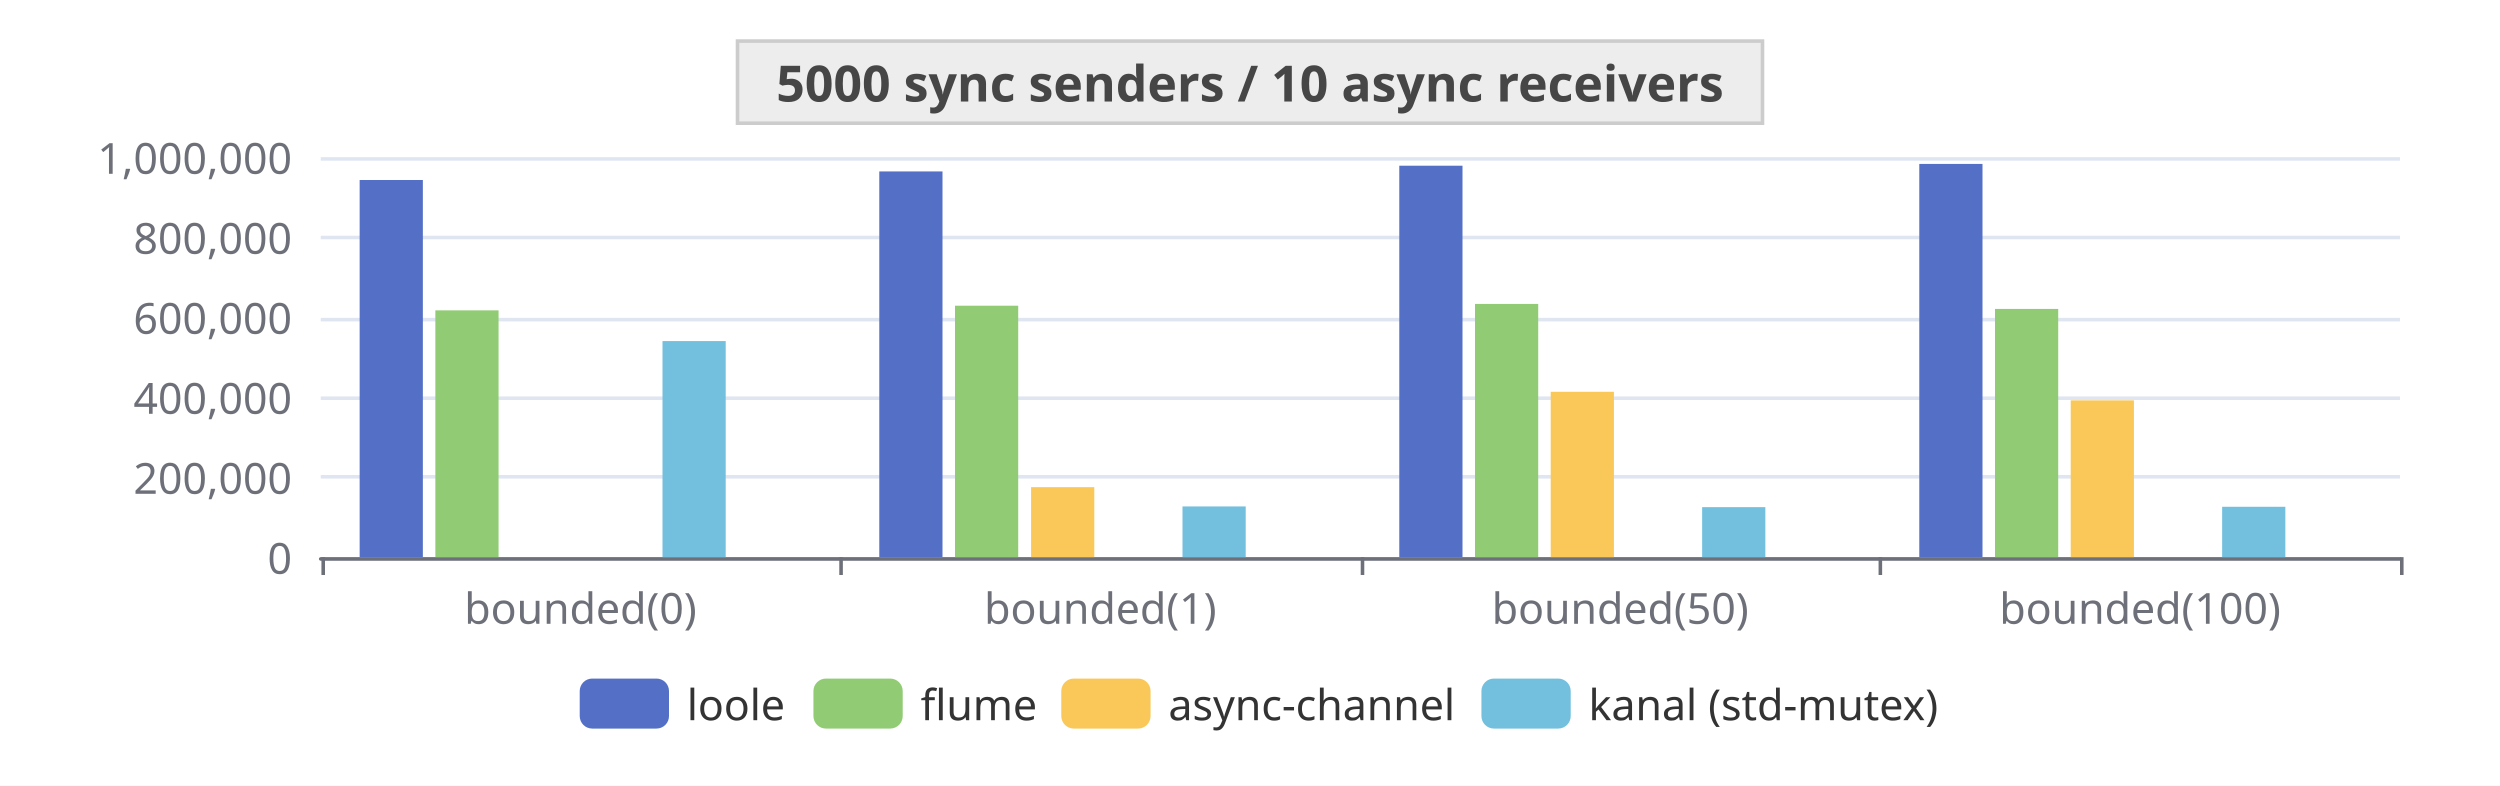
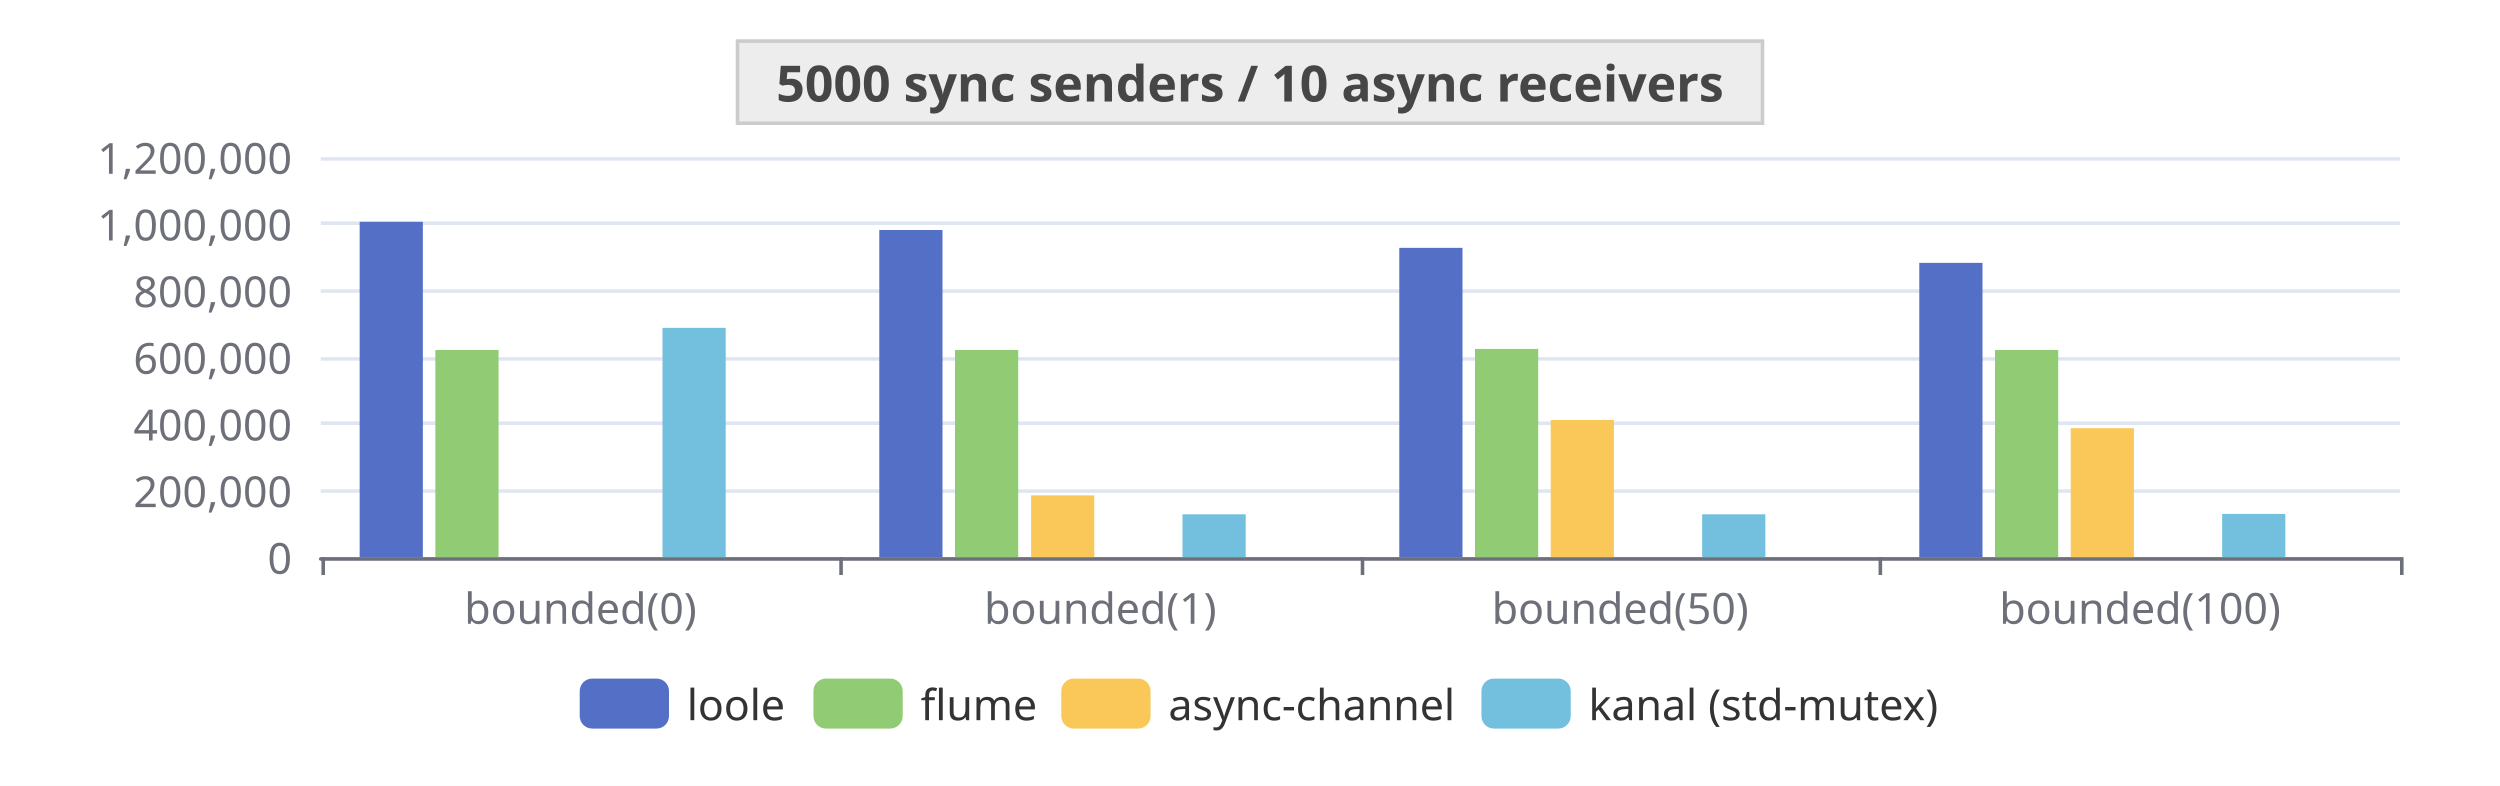
<svg xmlns="http://www.w3.org/2000/svg" width="700" height="220" version="1.1" baseProfile="full" viewBox="0 0 700 220">
  <rect width="700" height="220" x="0" y="0" id="0" fill="white" />
  <path d="M89.8 156.5L672 156.5" fill="none" stroke="#E0E6F1" />
-   <path d="M89.8 133.5L672 133.5" fill="none" stroke="#E0E6F1" />
-   <path d="M89.8 111.5L672 111.5" fill="none" stroke="#E0E6F1" />
-   <path d="M89.8 89.5L672 89.5" fill="none" stroke="#E0E6F1" />
-   <path d="M89.8 66.5L672 66.5" fill="none" stroke="#E0E6F1" />
+   <path d="M89.8 137.5L672 137.5" fill="none" stroke="#E0E6F1" />
+   <path d="M89.8 118.5L672 118.5" fill="none" stroke="#E0E6F1" />
+   <path d="M89.8 100.5L672 100.5" fill="none" stroke="#E0E6F1" />
+   <path d="M89.8 81.5L672 81.5" fill="none" stroke="#E0E6F1" />
+   <path d="M89.8 62.5L672 62.5" fill="none" stroke="#E0E6F1" />
  <path d="M89.8 44.5L672 44.5" fill="none" stroke="#E0E6F1" />
  <path d="M89.8 156.5L672 156.5" fill="none" stroke="#6E7079" stroke-linecap="round" />
  <path d="M90.5 156L90.5 161" fill="none" stroke="#6E7079" />
  <path d="M235.5 156L235.5 161" fill="none" stroke="#6E7079" />
  <path d="M381.5 156L381.5 161" fill="none" stroke="#6E7079" />
  <path d="M526.5 156L526.5 161" fill="none" stroke="#6E7079" />
  <path d="M672.5 156L672.5 161" fill="none" stroke="#6E7079" />
  <text dominant-baseline="central" text-anchor="end" style="font-size:12px;font-family:sans-serif;" transform="translate(81.76 156)" fill="#6E7079">0</text>
-   <text dominant-baseline="central" text-anchor="end" style="font-size:12px;font-family:sans-serif;" transform="translate(81.76 133.6)" fill="#6E7079">200,000</text>
-   <text dominant-baseline="central" text-anchor="end" style="font-size:12px;font-family:sans-serif;" transform="translate(81.76 111.2)" fill="#6E7079">400,000</text>
-   <text dominant-baseline="central" text-anchor="end" style="font-size:12px;font-family:sans-serif;" transform="translate(81.76 88.8)" fill="#6E7079">600,000</text>
-   <text dominant-baseline="central" text-anchor="end" style="font-size:12px;font-family:sans-serif;" transform="translate(81.76 66.4)" fill="#6E7079">800,000</text>
-   <text dominant-baseline="central" text-anchor="end" style="font-size:12px;font-family:sans-serif;" transform="translate(81.76 44)" fill="#6E7079">1,000,000</text>
+   <text dominant-baseline="central" text-anchor="end" style="font-size:12px;font-family:sans-serif;" transform="translate(81.76 137.3333)" fill="#6E7079">200,000</text>
+   <text dominant-baseline="central" text-anchor="end" style="font-size:12px;font-family:sans-serif;" transform="translate(81.76 118.6667)" fill="#6E7079">400,000</text>
+   <text dominant-baseline="central" text-anchor="end" style="font-size:12px;font-family:sans-serif;" transform="translate(81.76 100)" fill="#6E7079">600,000</text>
+   <text dominant-baseline="central" text-anchor="end" style="font-size:12px;font-family:sans-serif;" transform="translate(81.76 81.3333)" fill="#6E7079">800,000</text>
+   <text dominant-baseline="central" text-anchor="end" style="font-size:12px;font-family:sans-serif;" transform="translate(81.76 62.6667)" fill="#6E7079">1,000,000</text>
+   <text dominant-baseline="central" text-anchor="end" style="font-size:12px;font-family:sans-serif;" transform="translate(81.76 44)" fill="#6E7079">1,200,000</text>
  <text dominant-baseline="central" text-anchor="middle" style="font-size:12px;font-family:sans-serif;" y="6" transform="translate(162.54 164)" fill="#6E7079">bounded(0)</text>
  <text dominant-baseline="central" text-anchor="middle" style="font-size:12px;font-family:sans-serif;" y="6" transform="translate(308.1 164)" fill="#6E7079">bounded(1)</text>
  <text dominant-baseline="central" text-anchor="middle" style="font-size:12px;font-family:sans-serif;" y="6" transform="translate(453.66 164)" fill="#6E7079">bounded(50)</text>
  <text dominant-baseline="central" text-anchor="middle" style="font-size:12px;font-family:sans-serif;" y="6" transform="translate(599.22 164)" fill="#6E7079">bounded(100)</text>
-   <path d="M100.7 156l17.7 0l0 -105.6l-17.7 0Z" fill="#5470c6" />
-   <path d="M246.2 156l17.7 0l0 -108l-17.7 0Z" fill="#5470c6" />
-   <path d="M391.8 156l17.7 0l0 -109.6l-17.7 0Z" fill="#5470c6" />
-   <path d="M537.4 156l17.7 0l0 -110.1l-17.7 0Z" fill="#5470c6" />
-   <path d="M121.9 156l17.7 0l0 -69.1l-17.7 0Z" fill="#91cc75" />
-   <path d="M267.4 156l17.7 0l0 -70.4l-17.7 0Z" fill="#91cc75" />
-   <path d="M413 156l17.7 0l0 -70.9l-17.7 0Z" fill="#91cc75" />
-   <path d="M558.6 156l17.7 0l0 -69.5l-17.7 0Z" fill="#91cc75" />
+   <path d="M100.7 156l17.7 0l0 -93.9l-17.7 0Z" fill="#5470c6" />
+   <path d="M246.2 156l17.7 0l0 -91.6l-17.7 0Z" fill="#5470c6" />
+   <path d="M391.8 156l17.7 0l0 -86.6l-17.7 0Z" fill="#5470c6" />
+   <path d="M537.4 156l17.7 0l0 -82.4l-17.7 0Z" fill="#5470c6" />
+   <path d="M121.9 156l17.7 0l0 -58l-17.7 0Z" fill="#91cc75" />
+   <path d="M267.4 156l17.7 0l0 -58l-17.7 0Z" fill="#91cc75" />
+   <path d="M413 156l17.7 0l0 -58.3l-17.7 0Z" fill="#91cc75" />
+   <path d="M558.6 156l17.7 0l0 -58l-17.7 0Z" fill="#91cc75" />
  <path d="M143.1 156l17.7 0l0 0l-17.7 0Z" fill="#fac858" />
-   <path d="M288.7 156l17.7 0l0 -19.6l-17.7 0Z" fill="#fac858" />
-   <path d="M434.2 156l17.7 0l0 -46.3l-17.7 0Z" fill="#fac858" />
-   <path d="M579.8 156l17.7 0l0 -43.9l-17.7 0Z" fill="#fac858" />
+   <path d="M288.7 156l17.7 0l0 -17.3l-17.7 0Z" fill="#fac858" />
+   <path d="M434.2 156l17.7 0l0 -38.4l-17.7 0Z" fill="#fac858" />
+   <path d="M579.8 156l17.7 0l0 -36.1l-17.7 0Z" fill="#fac858" />
  <path d="M164.3 156l17.7 0l0 0l-17.7 0Z" fill="#ee6666" />
  <path d="M309.9 156l17.7 0l0 0l-17.7 0Z" fill="#ee6666" />
  <path d="M455.4 156l17.7 0l0 0l-17.7 0Z" fill="#ee6666" />
  <path d="M601 156l17.7 0l0 0l-17.7 0Z" fill="#ee6666" />
-   <path d="M185.5 156l17.7 0l0 -60.5l-17.7 0Z" fill="#73c0de" />
-   <path d="M331.1 156l17.7 0l0 -14.2l-17.7 0Z" fill="#73c0de" />
-   <path d="M476.6 156l17.7 0l0 -14l-17.7 0Z" fill="#73c0de" />
-   <path d="M622.2 156l17.7 0l0 -14.1l-17.7 0Z" fill="#73c0de" />
+   <path d="M185.5 156l17.7 0l0 -64.2l-17.7 0Z" fill="#73c0de" />
+   <path d="M331.1 156l17.7 0l0 -12l-17.7 0Z" fill="#73c0de" />
+   <path d="M476.6 156l17.7 0l0 -12l-17.7 0Z" fill="#73c0de" />
+   <path d="M622.2 156l17.7 0l0 -12.1l-17.7 0Z" fill="#73c0de" />
  <path d="M206.7 156l17.7 0l0 0l-17.7 0Z" fill="#3ba272" />
  <path d="M352.3 156l17.7 0l0 0l-17.7 0Z" fill="#3ba272" />
  <path d="M497.8 156l17.7 0l0 0l-17.7 0Z" fill="#3ba272" />
  <path d="M643.4 156l17.7 0l0 0l-17.7 0Z" fill="#3ba272" />
  <path d="M-5 -5l385.4 0l0 24l-385.4 0Z" transform="translate(162.32 190)" fill="rgb(0,0,0)" fill-opacity="0" stroke="#ccc" stroke-width="0" />
  <path d="M3.5 0L21.5 0A3.5 3.5 0 0 1 25 3.5L25 10.5A3.5 3.5 0 0 1 21.5 14L3.5 14A3.5 3.5 0 0 1 0 10.5L0 3.5A3.5 3.5 0 0 1 3.5 0" transform="translate(162.32 190)" fill="#5470c6" />
  <text dominant-baseline="central" text-anchor="start" style="font-size:12px;font-family:sans-serif;" x="30" y="7" transform="translate(162.32 190)" fill="#333">loole</text>
  <path d="M3.5 0L21.5 0A3.5 3.5 0 0 1 25 3.5L25 10.5A3.5 3.5 0 0 1 21.5 14L3.5 14A3.5 3.5 0 0 1 0 10.5L0 3.5A3.5 3.5 0 0 1 3.5 0" transform="translate(227.76 190)" fill="#91cc75" />
  <text dominant-baseline="central" text-anchor="start" style="font-size:12px;font-family:sans-serif;" x="30" y="7" transform="translate(227.76 190)" fill="#333">flume</text>
  <path d="M3.5 0L21.5 0A3.5 3.5 0 0 1 25 3.5L25 10.5A3.5 3.5 0 0 1 21.5 14L3.5 14A3.5 3.5 0 0 1 0 10.5L0 3.5A3.5 3.5 0 0 1 3.5 0" transform="translate(297.16 190)" fill="#fac858" />
  <text dominant-baseline="central" text-anchor="start" style="font-size:12px;font-family:sans-serif;" x="30" y="7" transform="translate(297.16 190)" fill="#333">async-channel</text>
  <path d="M3.5 0L21.5 0A3.5 3.5 0 0 1 25 3.5L25 10.5A3.5 3.5 0 0 1 21.5 14L3.5 14A3.5 3.5 0 0 1 0 10.5L0 3.5A3.5 3.5 0 0 1 3.5 0" transform="translate(414.8 190)" fill="#73c0de" />
  <text dominant-baseline="central" text-anchor="start" style="font-size:12px;font-family:sans-serif;" xml:space="preserve" x="30" y="7" transform="translate(414.8 190)" fill="#333">kanal (std-mutex)</text>
  <path d="M-143.5 -4.5l287 0l0 23l-287 0Z" transform="translate(350 16)" fill="#ddd8" stroke="#ccc" />
  <text dominant-baseline="central" text-anchor="middle" style="font-size:14px;font-family:sans-serif;font-weight:bold;" xml:space="preserve" y="7" transform="translate(350 16)" fill="#464646">5000 sync senders / 10 async receivers</text>
</svg>
